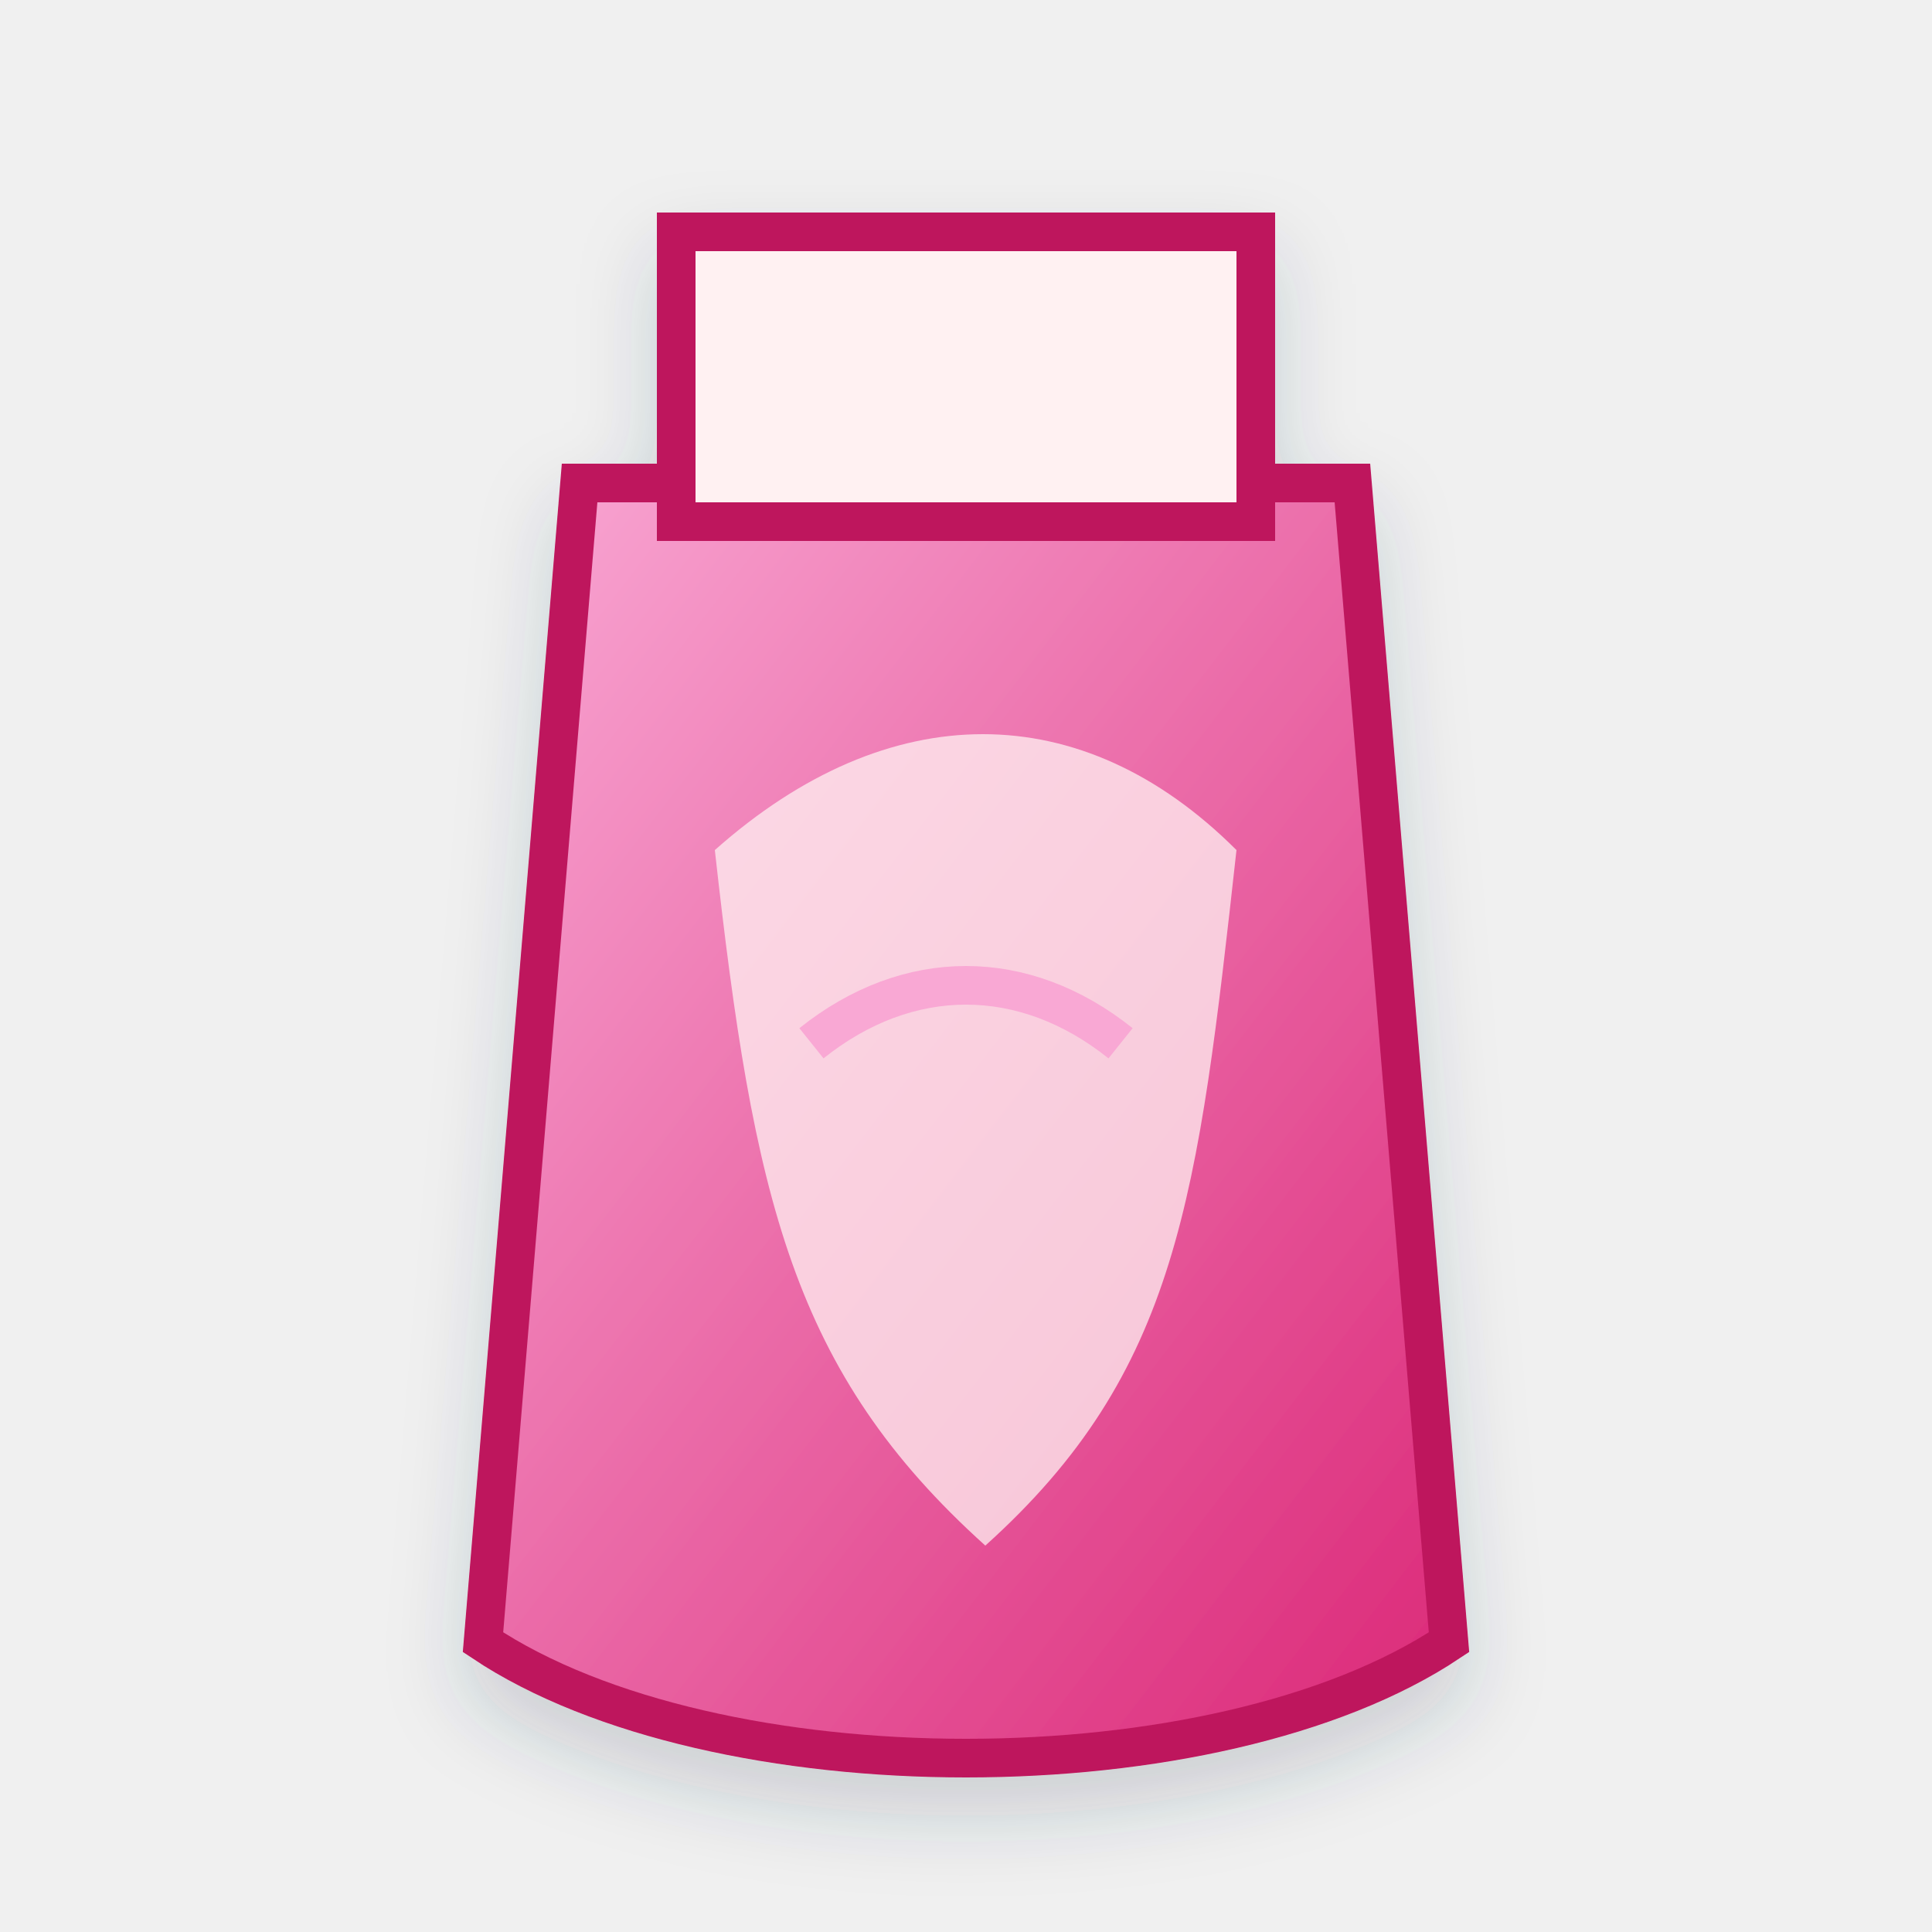
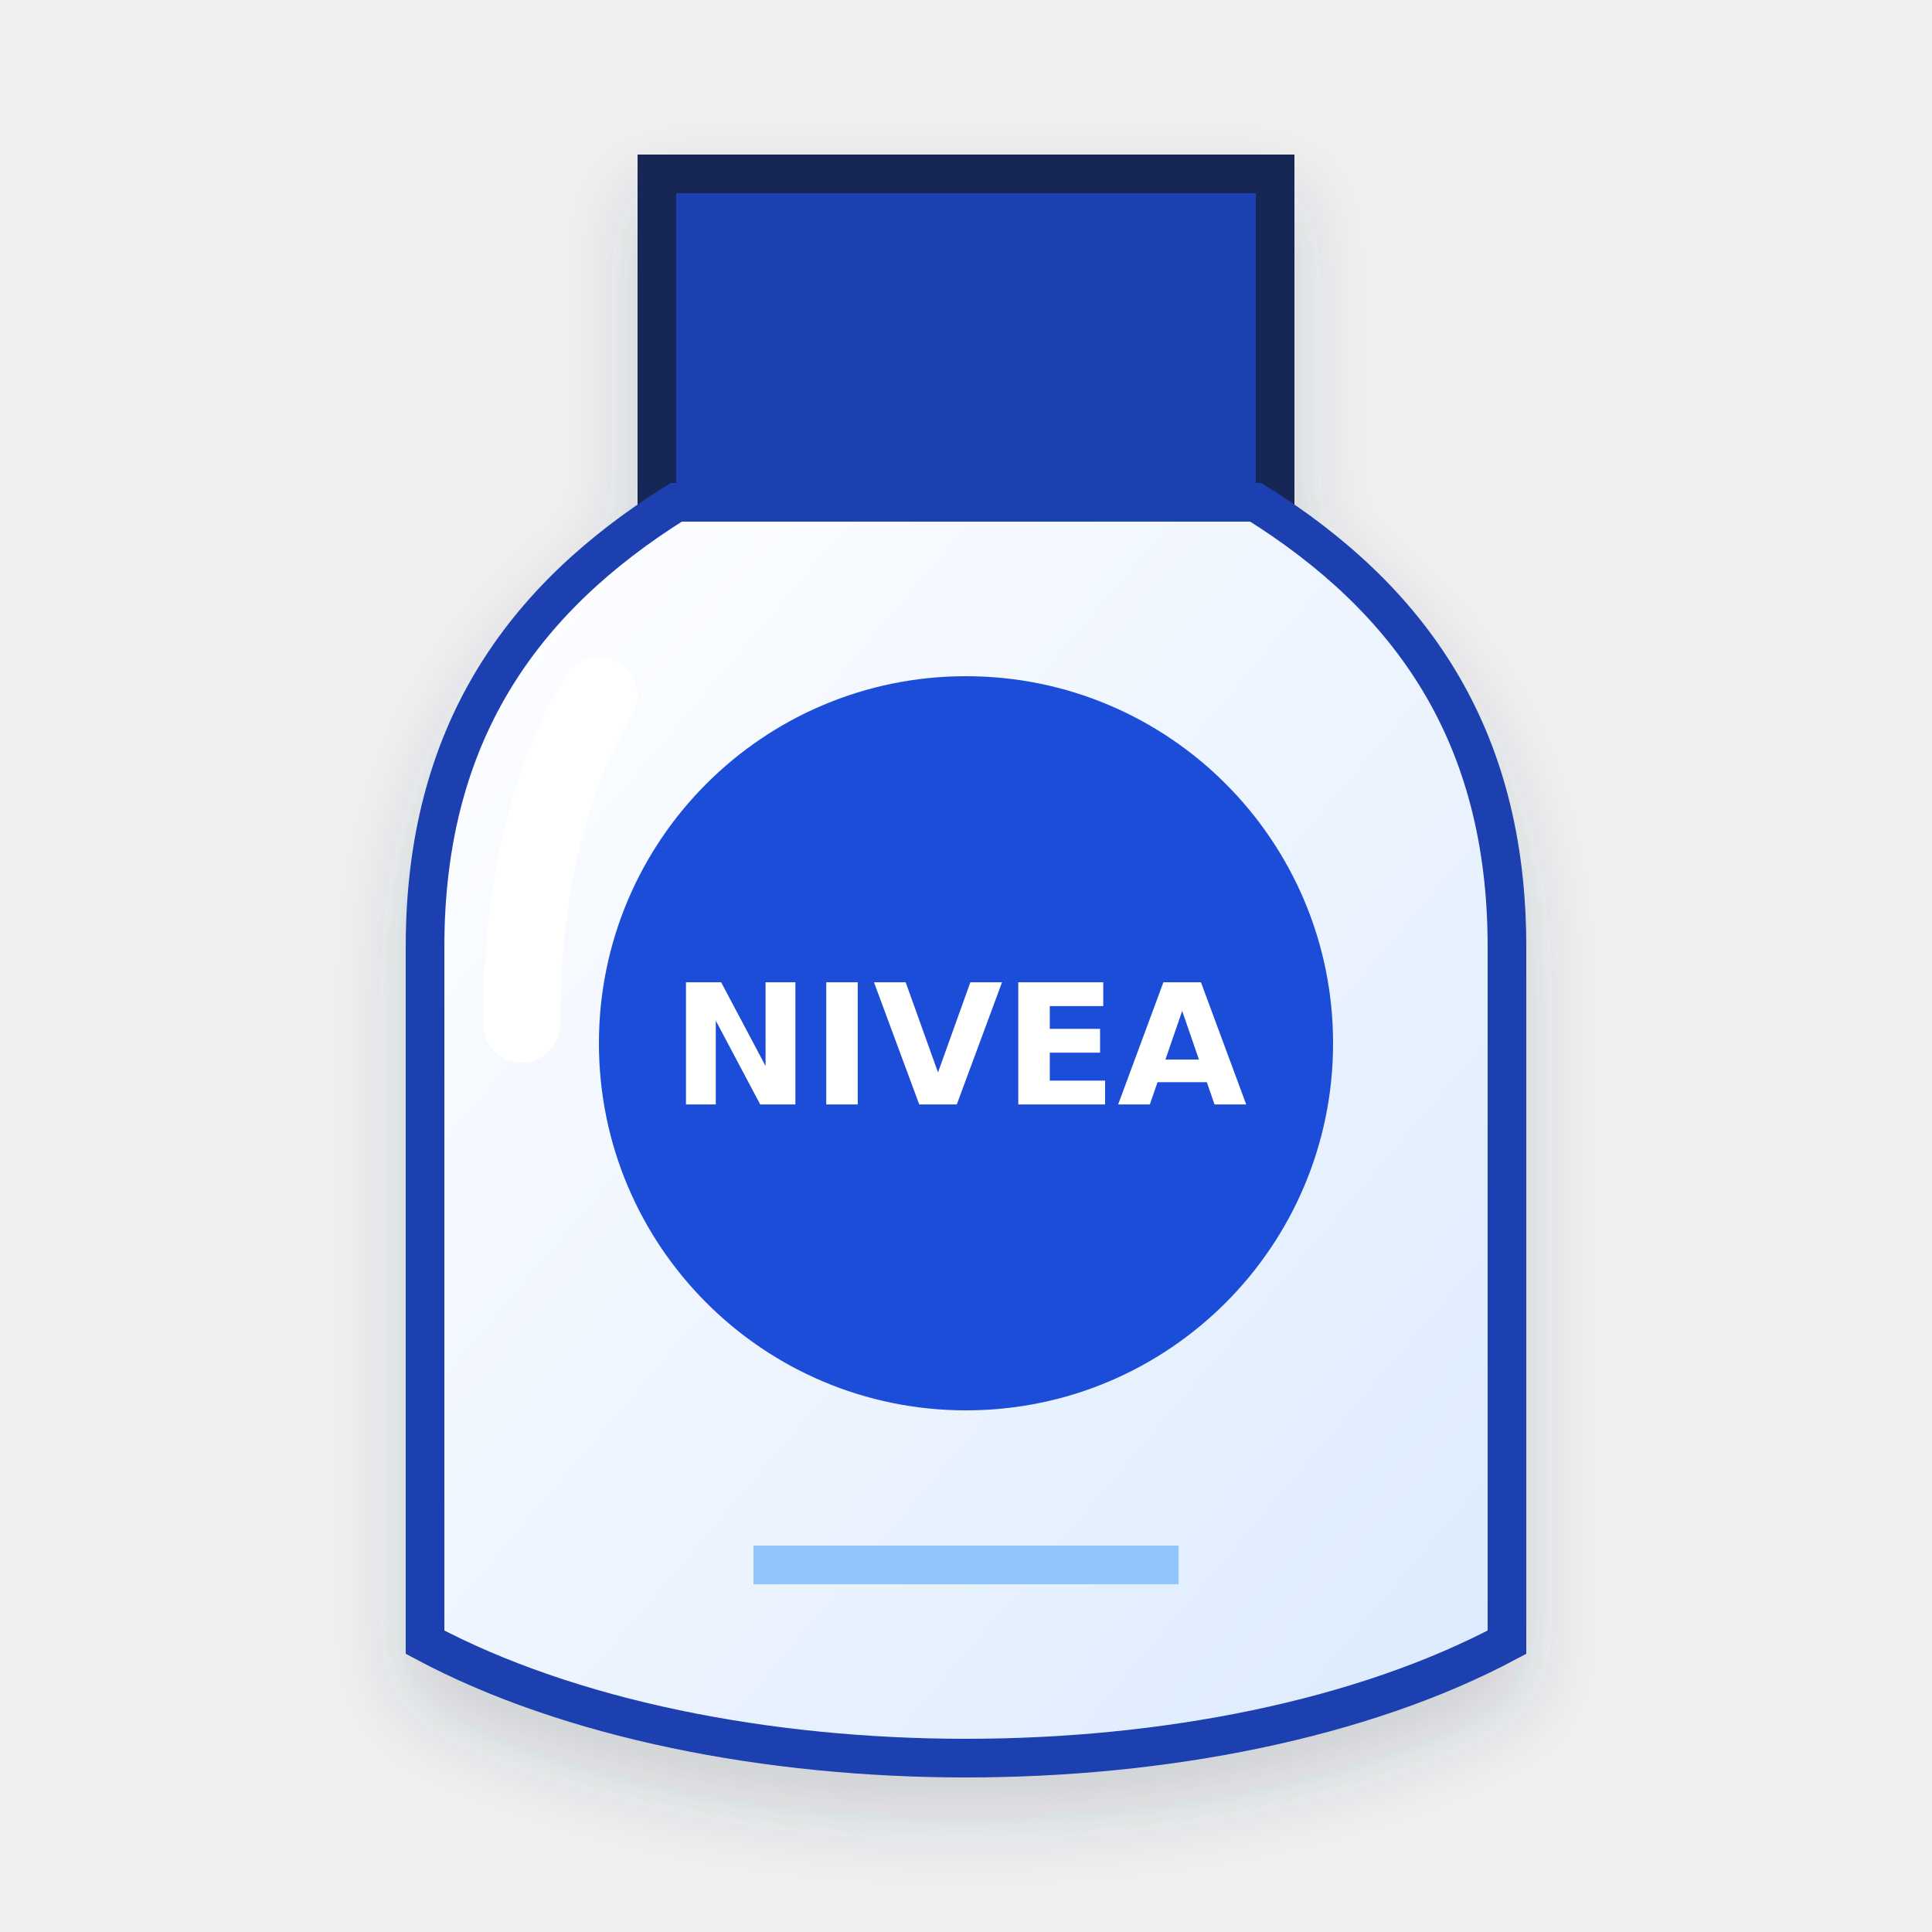
<svg xmlns="http://www.w3.org/2000/svg" viewBox="0 0 100 100">
  <defs>
    <linearGradient id="bathroom-lotion-main" x1="0" y1="0" x2="1" y2="1">
-       <stop offset="0" stop-color="#f9a8d4" />
-       <stop offset="1" stop-color="#db2777" />
+       <stop offset="0" stop-color="#ffffff" />
+       <stop offset="1" stop-color="#dbeafe" />
    </linearGradient>
    <filter id="bathroom-lotion-shadow" x="-20%" y="-20%" width="140%" height="140%">
      <feDropShadow dx="0" dy="2" stdDeviation="2" flood-color="#334155" flood-opacity=".18" />
    </filter>
  </defs>
  <g filter="url(#bathroom-lotion-shadow)">
-     <path d="M30 25h40l5 60c-12 8-38 8-50 0Z" fill="url(#bathroom-lotion-main)" stroke="#be185d" stroke-width="2" />
-     <path d="M35 12h30v15H35Z" fill="#fff1f2" stroke="#be185d" stroke-width="2" />
-     <path d="M37 44c9-8 19-8 27 0-2 18-3 27-13 36-10-9-12-18-14-36Z" fill="#fff1f2" opacity=".75" />
-     <path d="M42 54c5-4 11-4 16 0" fill="none" stroke="#f9a8d4" stroke-width="2" />
+     <path d="M34 9h32v17H34Z" fill="#1e40af" stroke="#172554" stroke-width="2" />
+     <path d="M35 26h30c8 5 13 12 13 23v36c-15 8-41 8-56 0V49c0-11 5-18 13-23Z" fill="url(#bathroom-lotion-main)" stroke="#1e40af" stroke-width="2" />
+     <circle cx="50" cy="54" r="19" fill="#1d4ed8" />
+     <g transform="translate(50 54) rotate(0) scale(0.8674 -0.8674) translate(-17.63 -3.65)">
+       <path d="M0.92 7.29L3.02 7.29L5.67 2.29L5.67 7.29L7.45 7.29L7.45 0.00L5.35 0.00L2.70 5.00L2.70 0.00L0.92 0.00L0.92 7.29ZM9.29 7.29L11.17 7.29L11.17 0.00L9.29 0.00L9.29 7.29ZM12.14 7.29L14.03 7.29L15.96 1.91L17.89 7.29L19.78 7.29L17.08 0.00L14.84 0.00L12.14 7.29ZM20.75 7.29L25.82 7.29L25.82 5.87L22.63 5.87L22.63 4.51L25.63 4.51L25.63 3.09L22.63 3.09L22.63 1.42L25.93 1.42L25.93 0.00L20.75 0.00L20.75 7.29ZM32.00 1.33L29.06 1.33L28.60 0.00L26.71 0.00L29.41 7.29L31.65 7.29L34.35 0.00L32.46 0.00L32.00 1.33ZM29.53 2.68L31.53 2.68L30.53 5.58L29.53 2.68Z" fill="#ffffff" />
+     </g>
+     <path d="M31 36c-3 5-4 11-4 17" fill="none" stroke="#fff" stroke-width="4" stroke-linecap="round" />
+     <path d="M39 81h22" fill="none" stroke="#93c5fd" stroke-width="2" />
  </g>
</svg>
